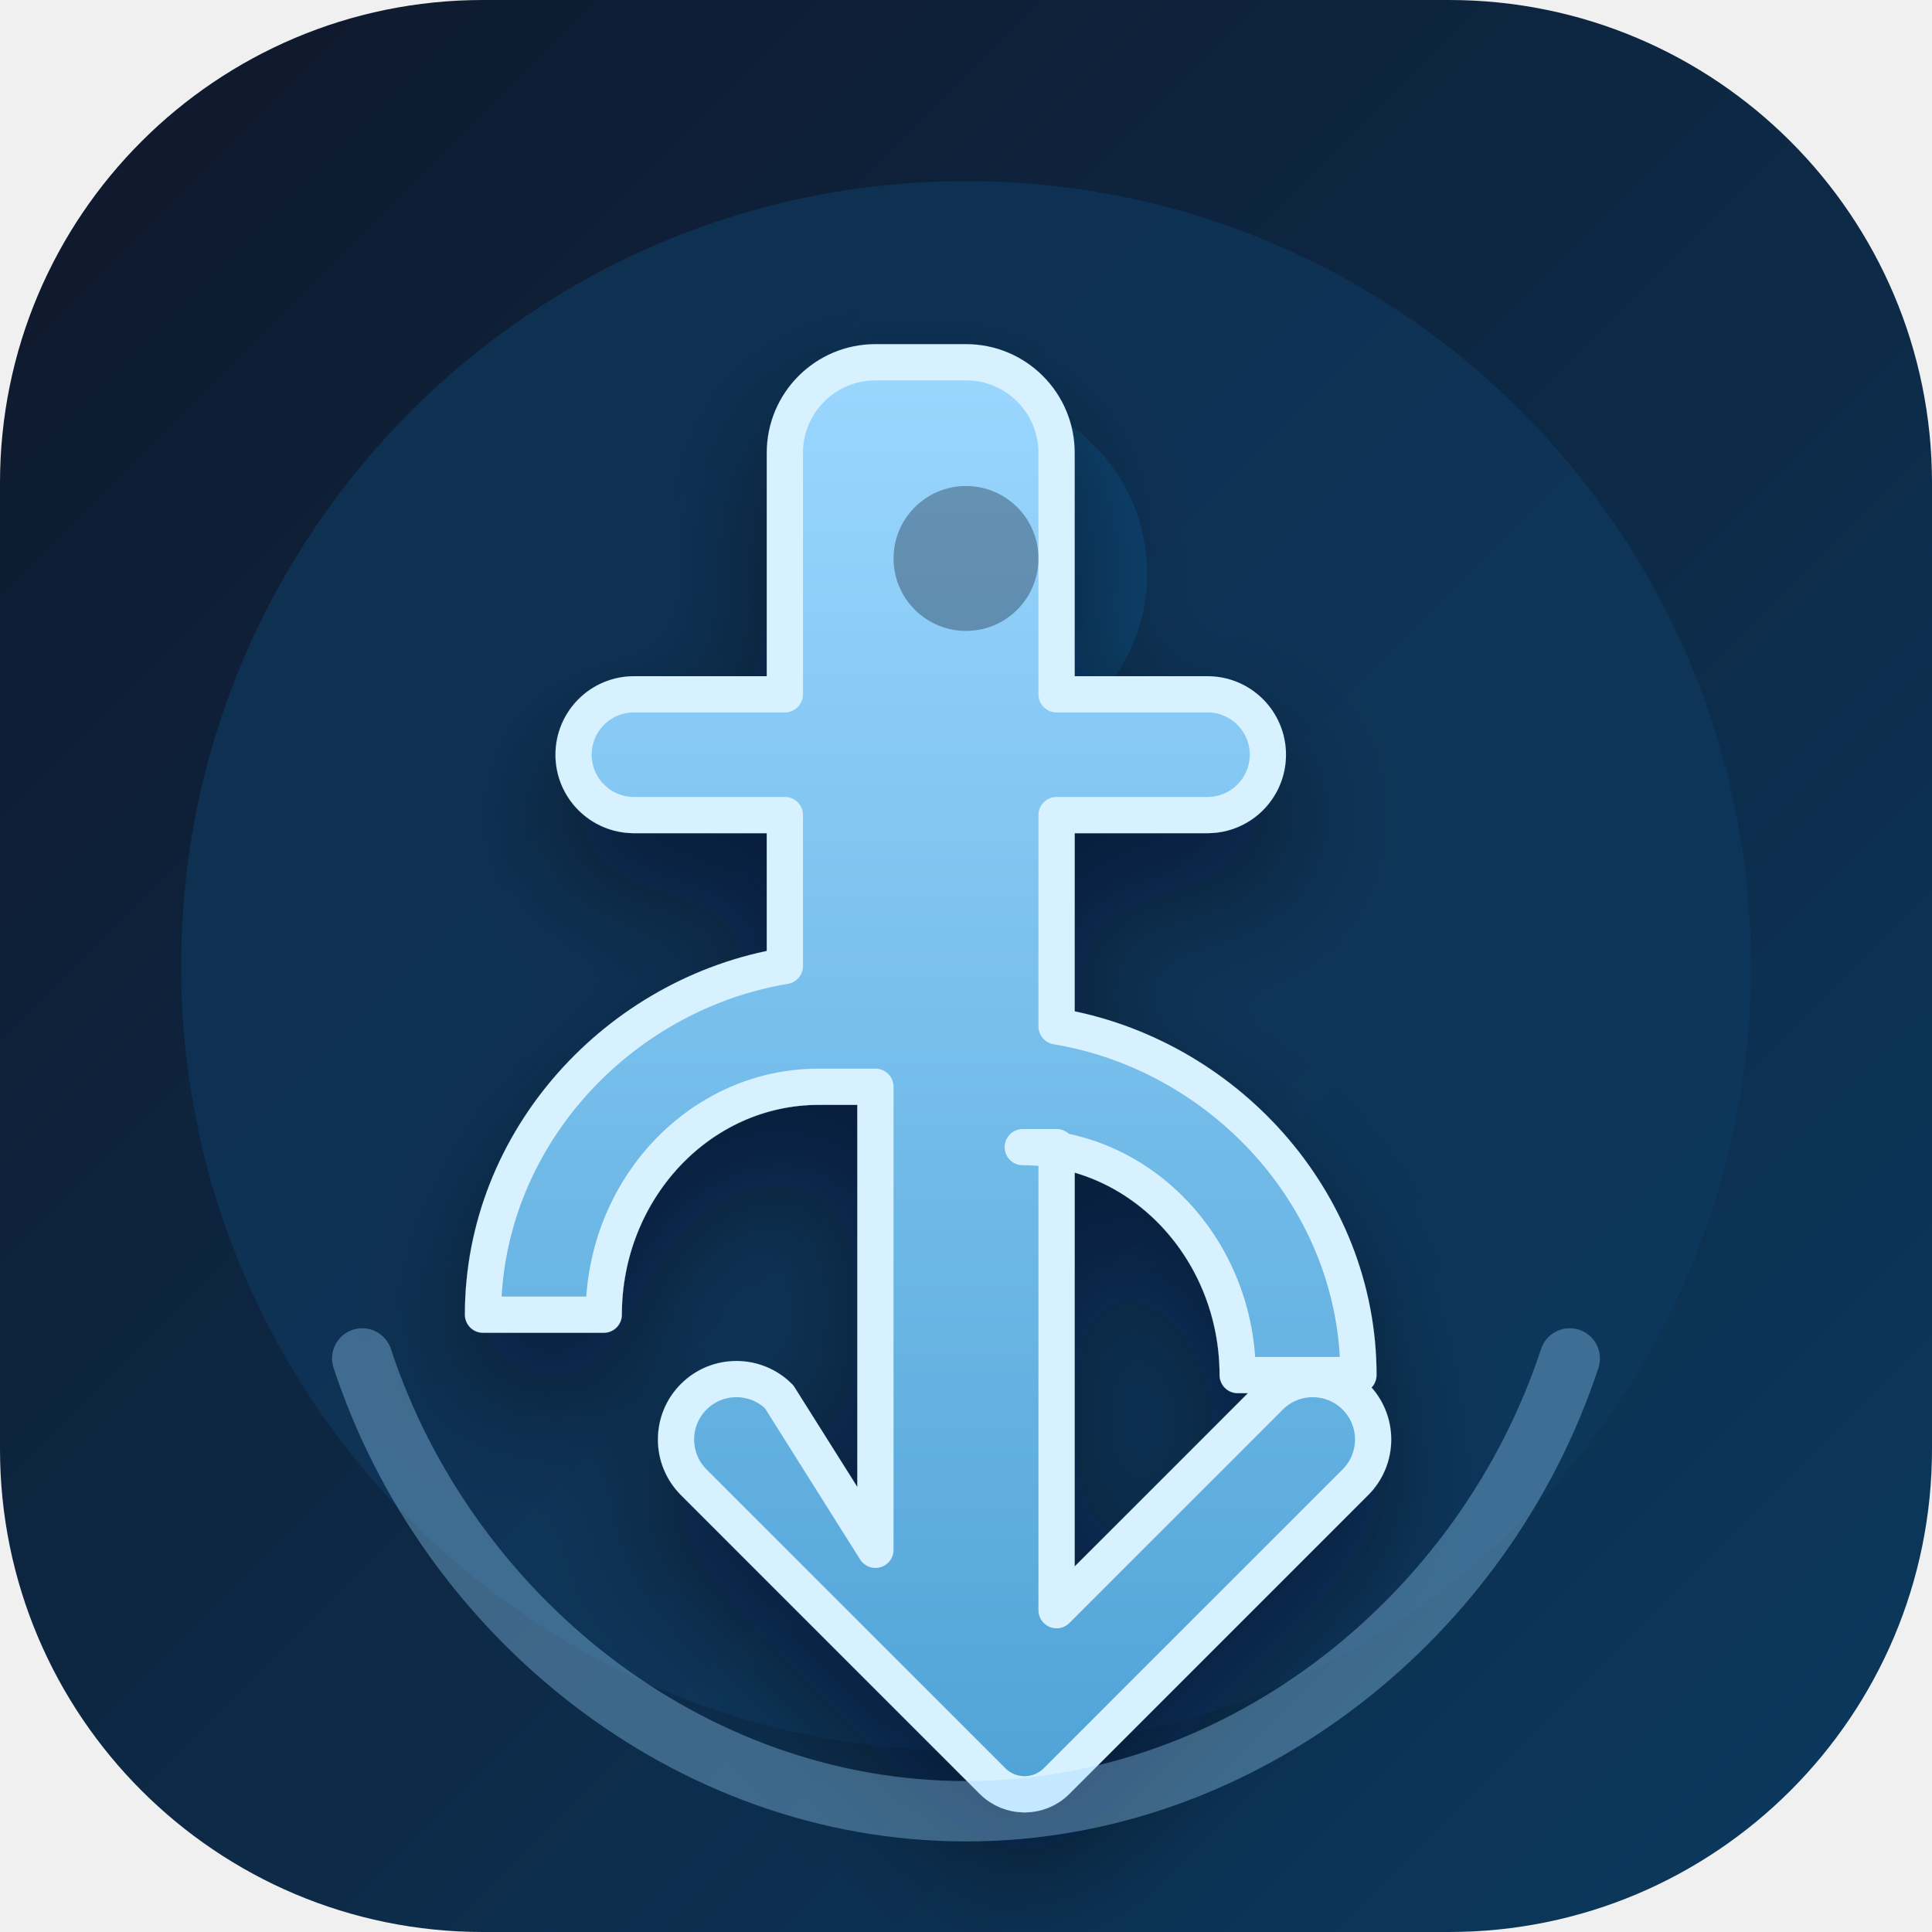
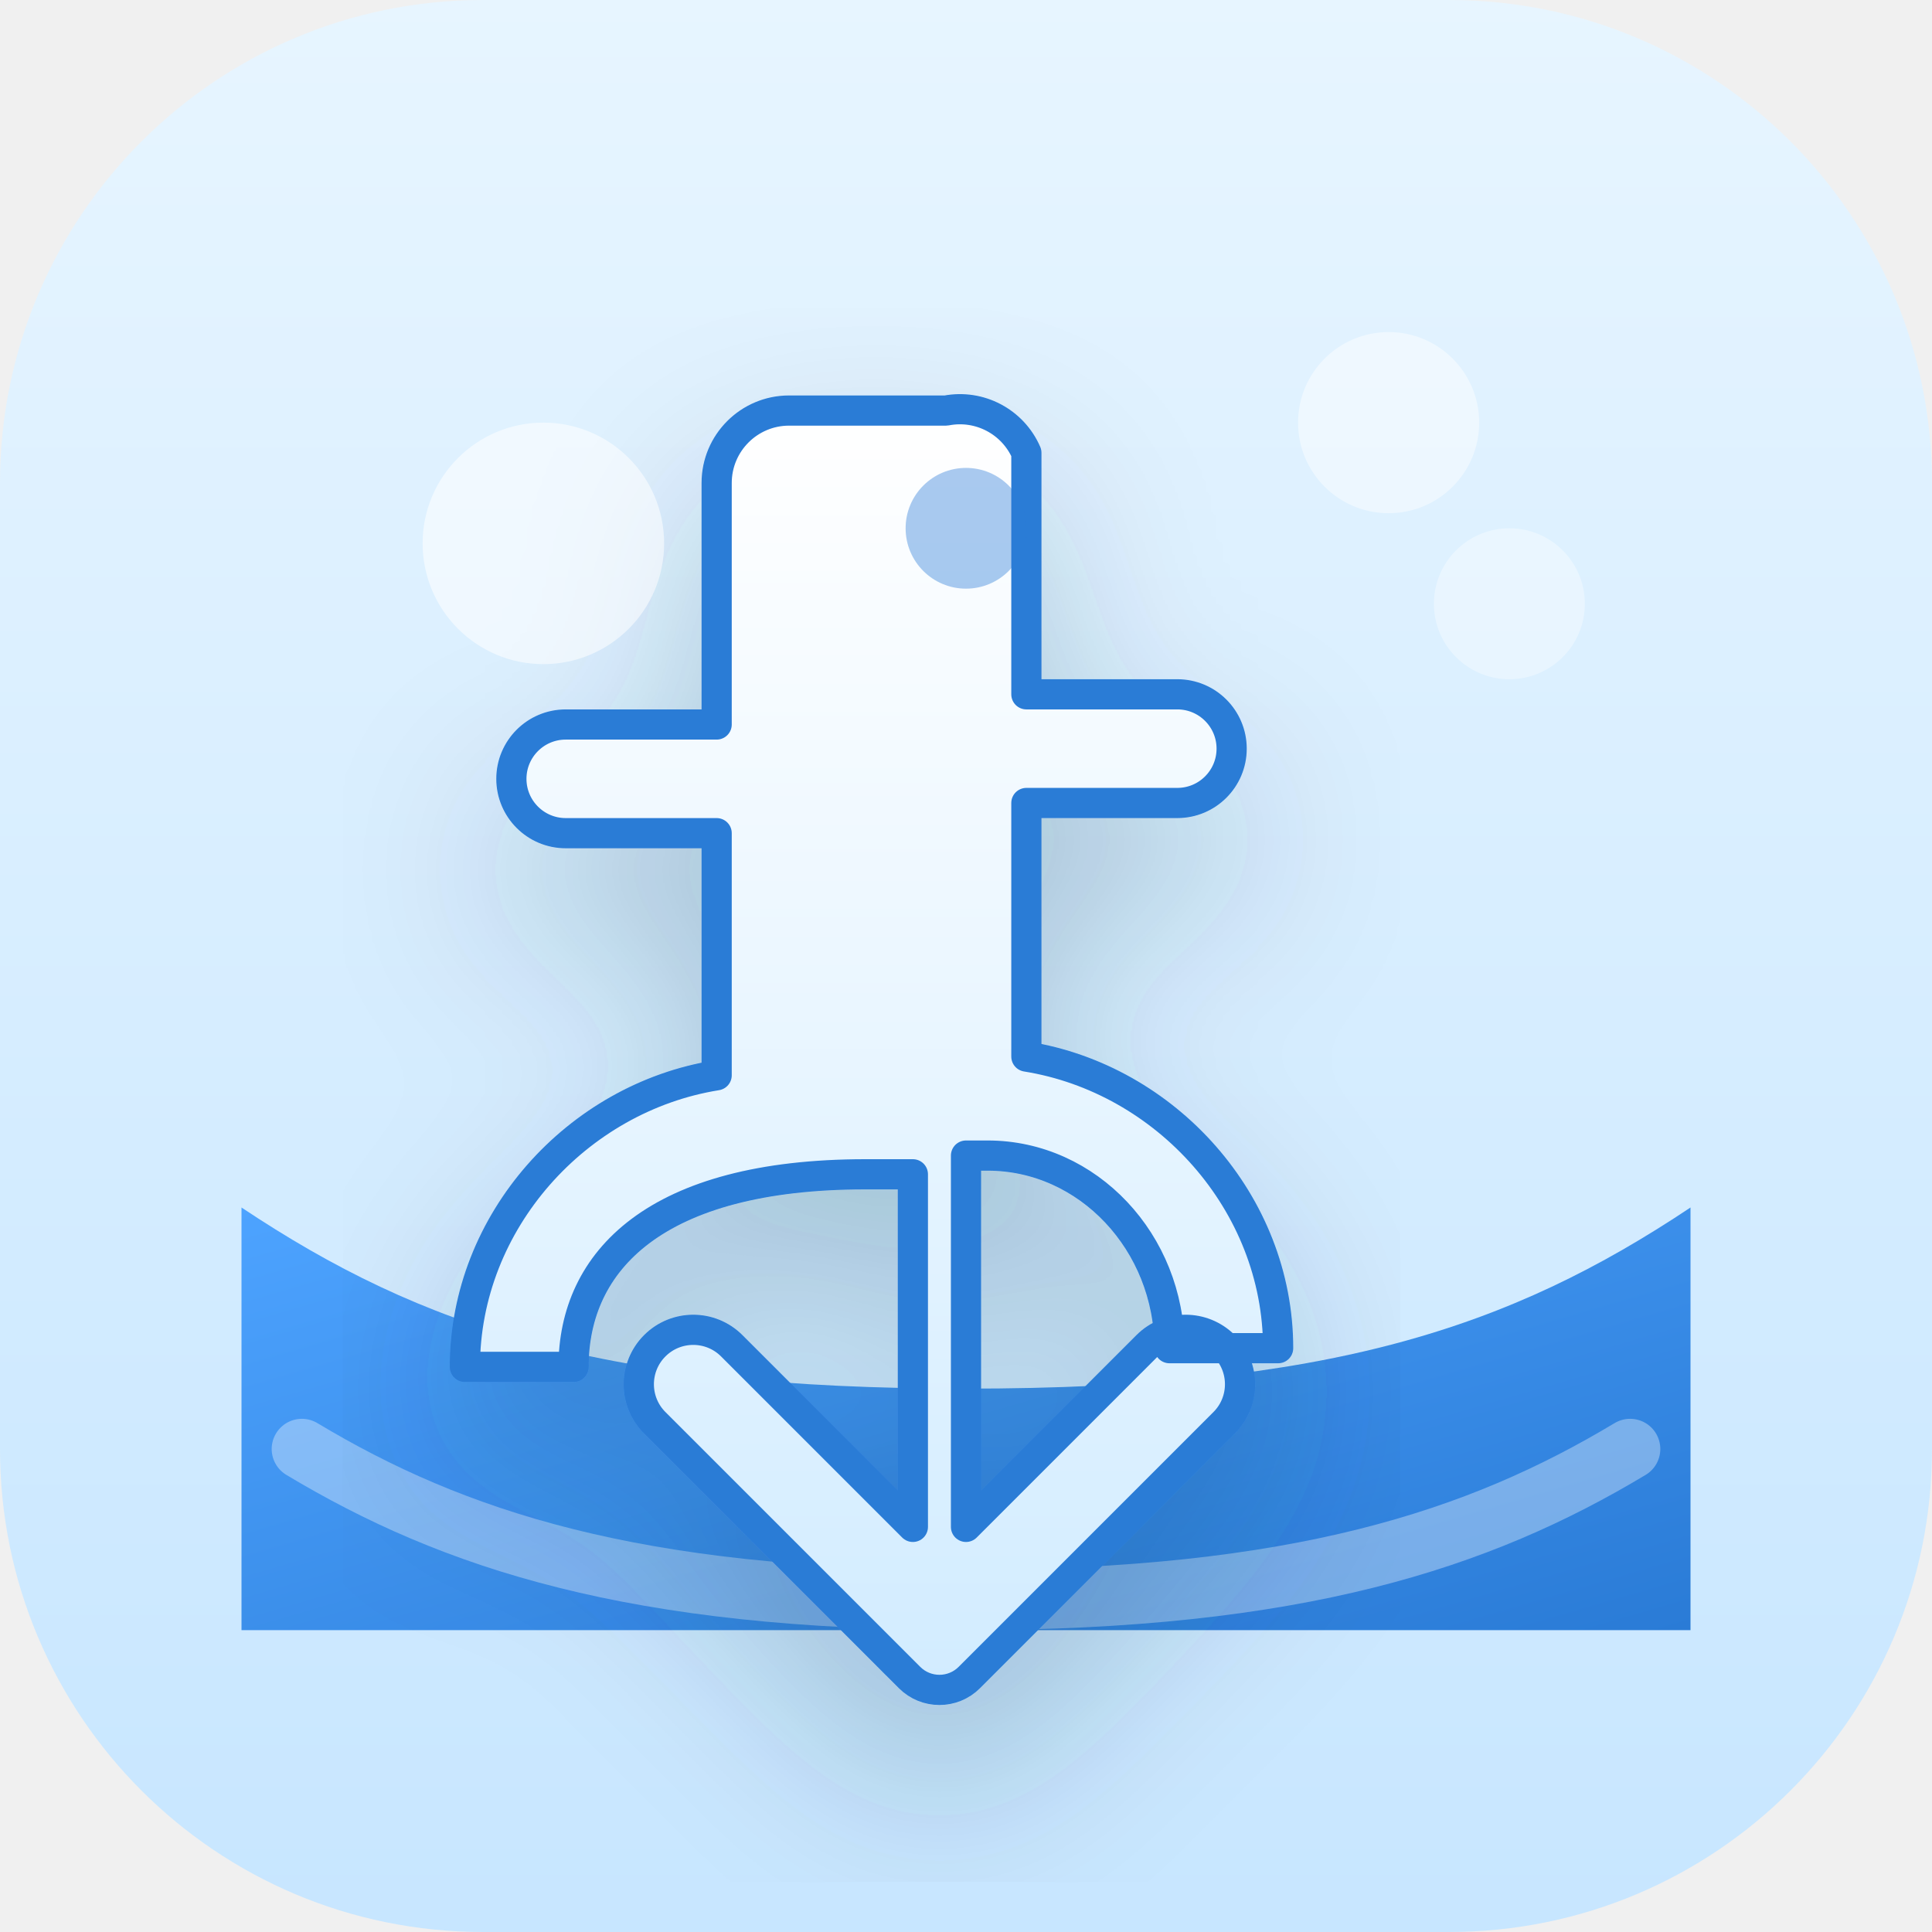
<svg xmlns="http://www.w3.org/2000/svg" viewBox="0 0 64 64">
  <defs>
-     <linearGradient id="deepSea" x1="0%" y1="0%" x2="100%" y2="100%">
-       <stop offset="0%" stop-color="#0f172a" />
-       <stop offset="100%" stop-color="#0b3a60" />
+     <linearGradient id="sky" x1="0%" y1="0%" x2="0%" y2="100%">
+       <stop offset="0%" stop-color="#e7f5ff" />
+       <stop offset="100%" stop-color="#c7e6ff" />
    </linearGradient>
-     <linearGradient id="anchorSteel" x1="0%" y1="0%" x2="0%" y2="100%">
-       <stop offset="0%" stop-color="#9bd7ff" />
-       <stop offset="100%" stop-color="#4fa3d6" />
+     <linearGradient id="sea" x1="0%" y1="0%" x2="100%" y2="100%">
+       <stop offset="0%" stop-color="#4da3ff" />
+       <stop offset="100%" stop-color="#2a7bd6" />
    </linearGradient>
-     <filter id="anchorShadow" x="-20%" y="-20%" width="140%" height="140%">
-       <feDropShadow dx="0" dy="2" stdDeviation="2" flood-color="#06111f" flood-opacity="0.45" />
+     <linearGradient id="anchor" x1="0%" y1="0%" x2="0%" y2="100%">
+       <stop offset="0%" stop-color="#ffffff" />
+       <stop offset="100%" stop-color="#d2ecff" />
+     </linearGradient>
+     <filter id="softShadow" x="-15%" y="-15%" width="130%" height="130%">
+       <feDropShadow dx="0" dy="3" stdDeviation="3" flood-color="#0a2f4f" flood-opacity="0.22" />
    </filter>
  </defs>
-   <rect x="0" y="0" width="64" height="64" rx="16" fill="url(#deepSea)" />
-   <circle cx="32" cy="32" r="26" fill="rgba(15, 58, 96, 0.65)" />
-   <circle cx="32" cy="19" r="6" fill="rgba(12, 107, 168, 0.25)" />
-   <g filter="url(#anchorShadow)">
-     <path d="M32 12a3 3 0 0 1 3 3v8h5a2 2 0 1 1 0 4h-5v7c5.53 0.92 10 5.75 10 11.55h-4c0-4.14-3.17-7.55-7.12-7.55H35v15.34l7.07-7.07a2 2 0 1 1 2.83 2.83l-9.9 9.9a1.5 1.5 0 0 1-2.12 0l-9.9-9.9a2 2 0 0 1 2.83-2.83L29 51.34V36h-1.88C23.17 36 20 39.41 20 43.55h-4C16 37.75 20.47 32.92 26 32v-5h-5a2 2 0 1 1 0-4h5v-8a3 3 0 0 1 3-3h3z" fill="url(#anchorSteel)" stroke="#d8f1ff" stroke-width="1.2" stroke-linejoin="round" />
-     <circle cx="32" cy="18.5" r="2.4" fill="#0f172a" opacity="0.35" />
+   <rect width="64" height="64" rx="16" fill="url(#sky)" />
+   <path d="M8 40c6 4 12 6 24 6s18-2 24-6v14H8z" fill="url(#sea)" />
+   <path d="M10 48c5 3 11 5 22 5s17-2 22-5" stroke="rgba(255,255,255,0.35)" stroke-width="2" fill="none" stroke-linecap="round" />
+   <g filter="url(#softShadow)">
+     <path d="M34 15v8h5a1.8 1.8 0 1 1 0 3.6h-5v8.4c4.62 0.74 8.34 4.84 8.34 9.66h-3.6c0-3.5-2.7-6.38-6.02-6.38H32v12.3l6-6a1.8 1.8 0 1 1 2.55 2.55l-8.44 8.44a1.4 1.4 0 0 1-1.98 0l-8.44-8.44a1.8 1.8 0 1 1 2.55-2.55l6 6V38.9h-1.57C21.7 38.9 19 41.78 19 45.28h-3.6c0-4.82 3.72-8.92 8.34-9.66V27.6h-5a1.8 1.8 0 1 1 0-3.6h5v-8a2.4 2.4 0 0 1 2.4-2.4h5.2A2.4 2.4 0 0 1 34 15z" fill="url(#anchor)" stroke="#2a7bd6" stroke-width="1" stroke-linejoin="round" />
+     <circle cx="32" cy="17.5" r="2" fill="#2a7bd6" opacity="0.4" />
  </g>
-   <path d="M12 45c2.8 8.5 10.8 15 20 15s17.2-6.5 20-15" stroke="rgba(155, 215, 255, 0.35)" stroke-width="2" stroke-linecap="round" fill="none" />
+   <circle cx="18" cy="18" r="4" fill="#ffffff" opacity="0.55" />
+   <circle cx="46" cy="14" r="3" fill="#ffffff" opacity="0.45" />
+   <circle cx="50" cy="20" r="2.5" fill="#ffffff" opacity="0.35" />
</svg>
